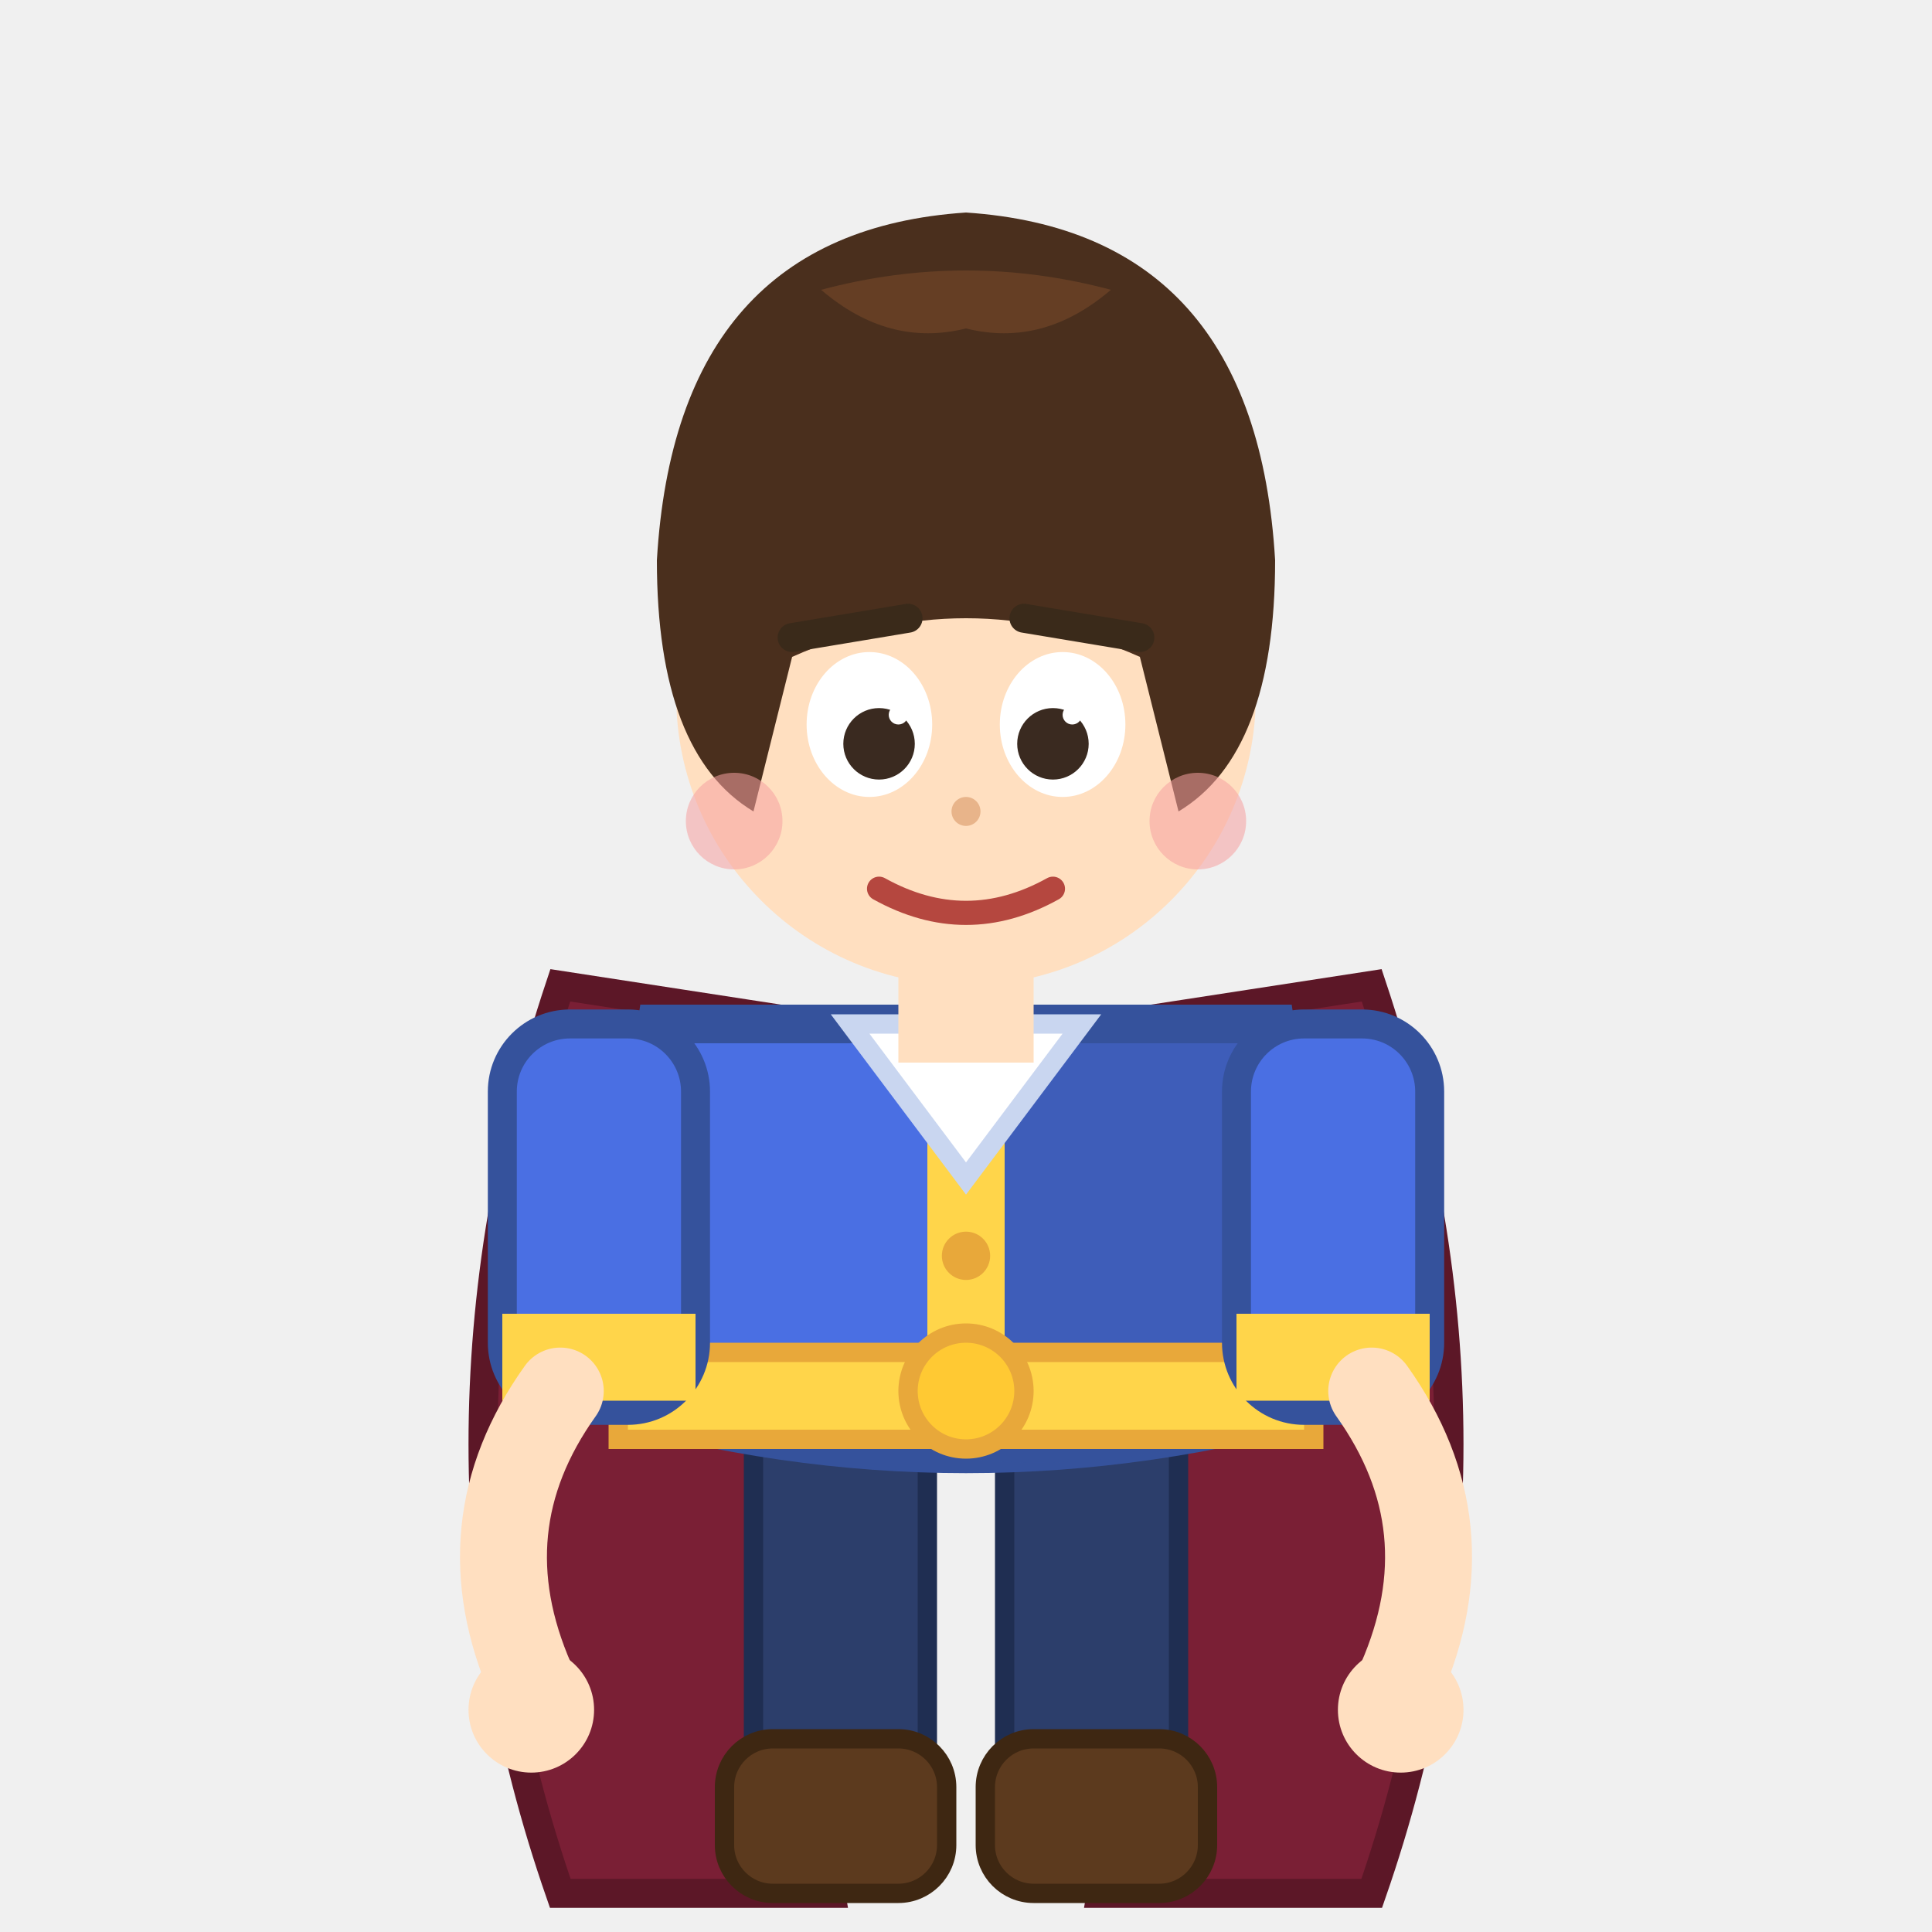
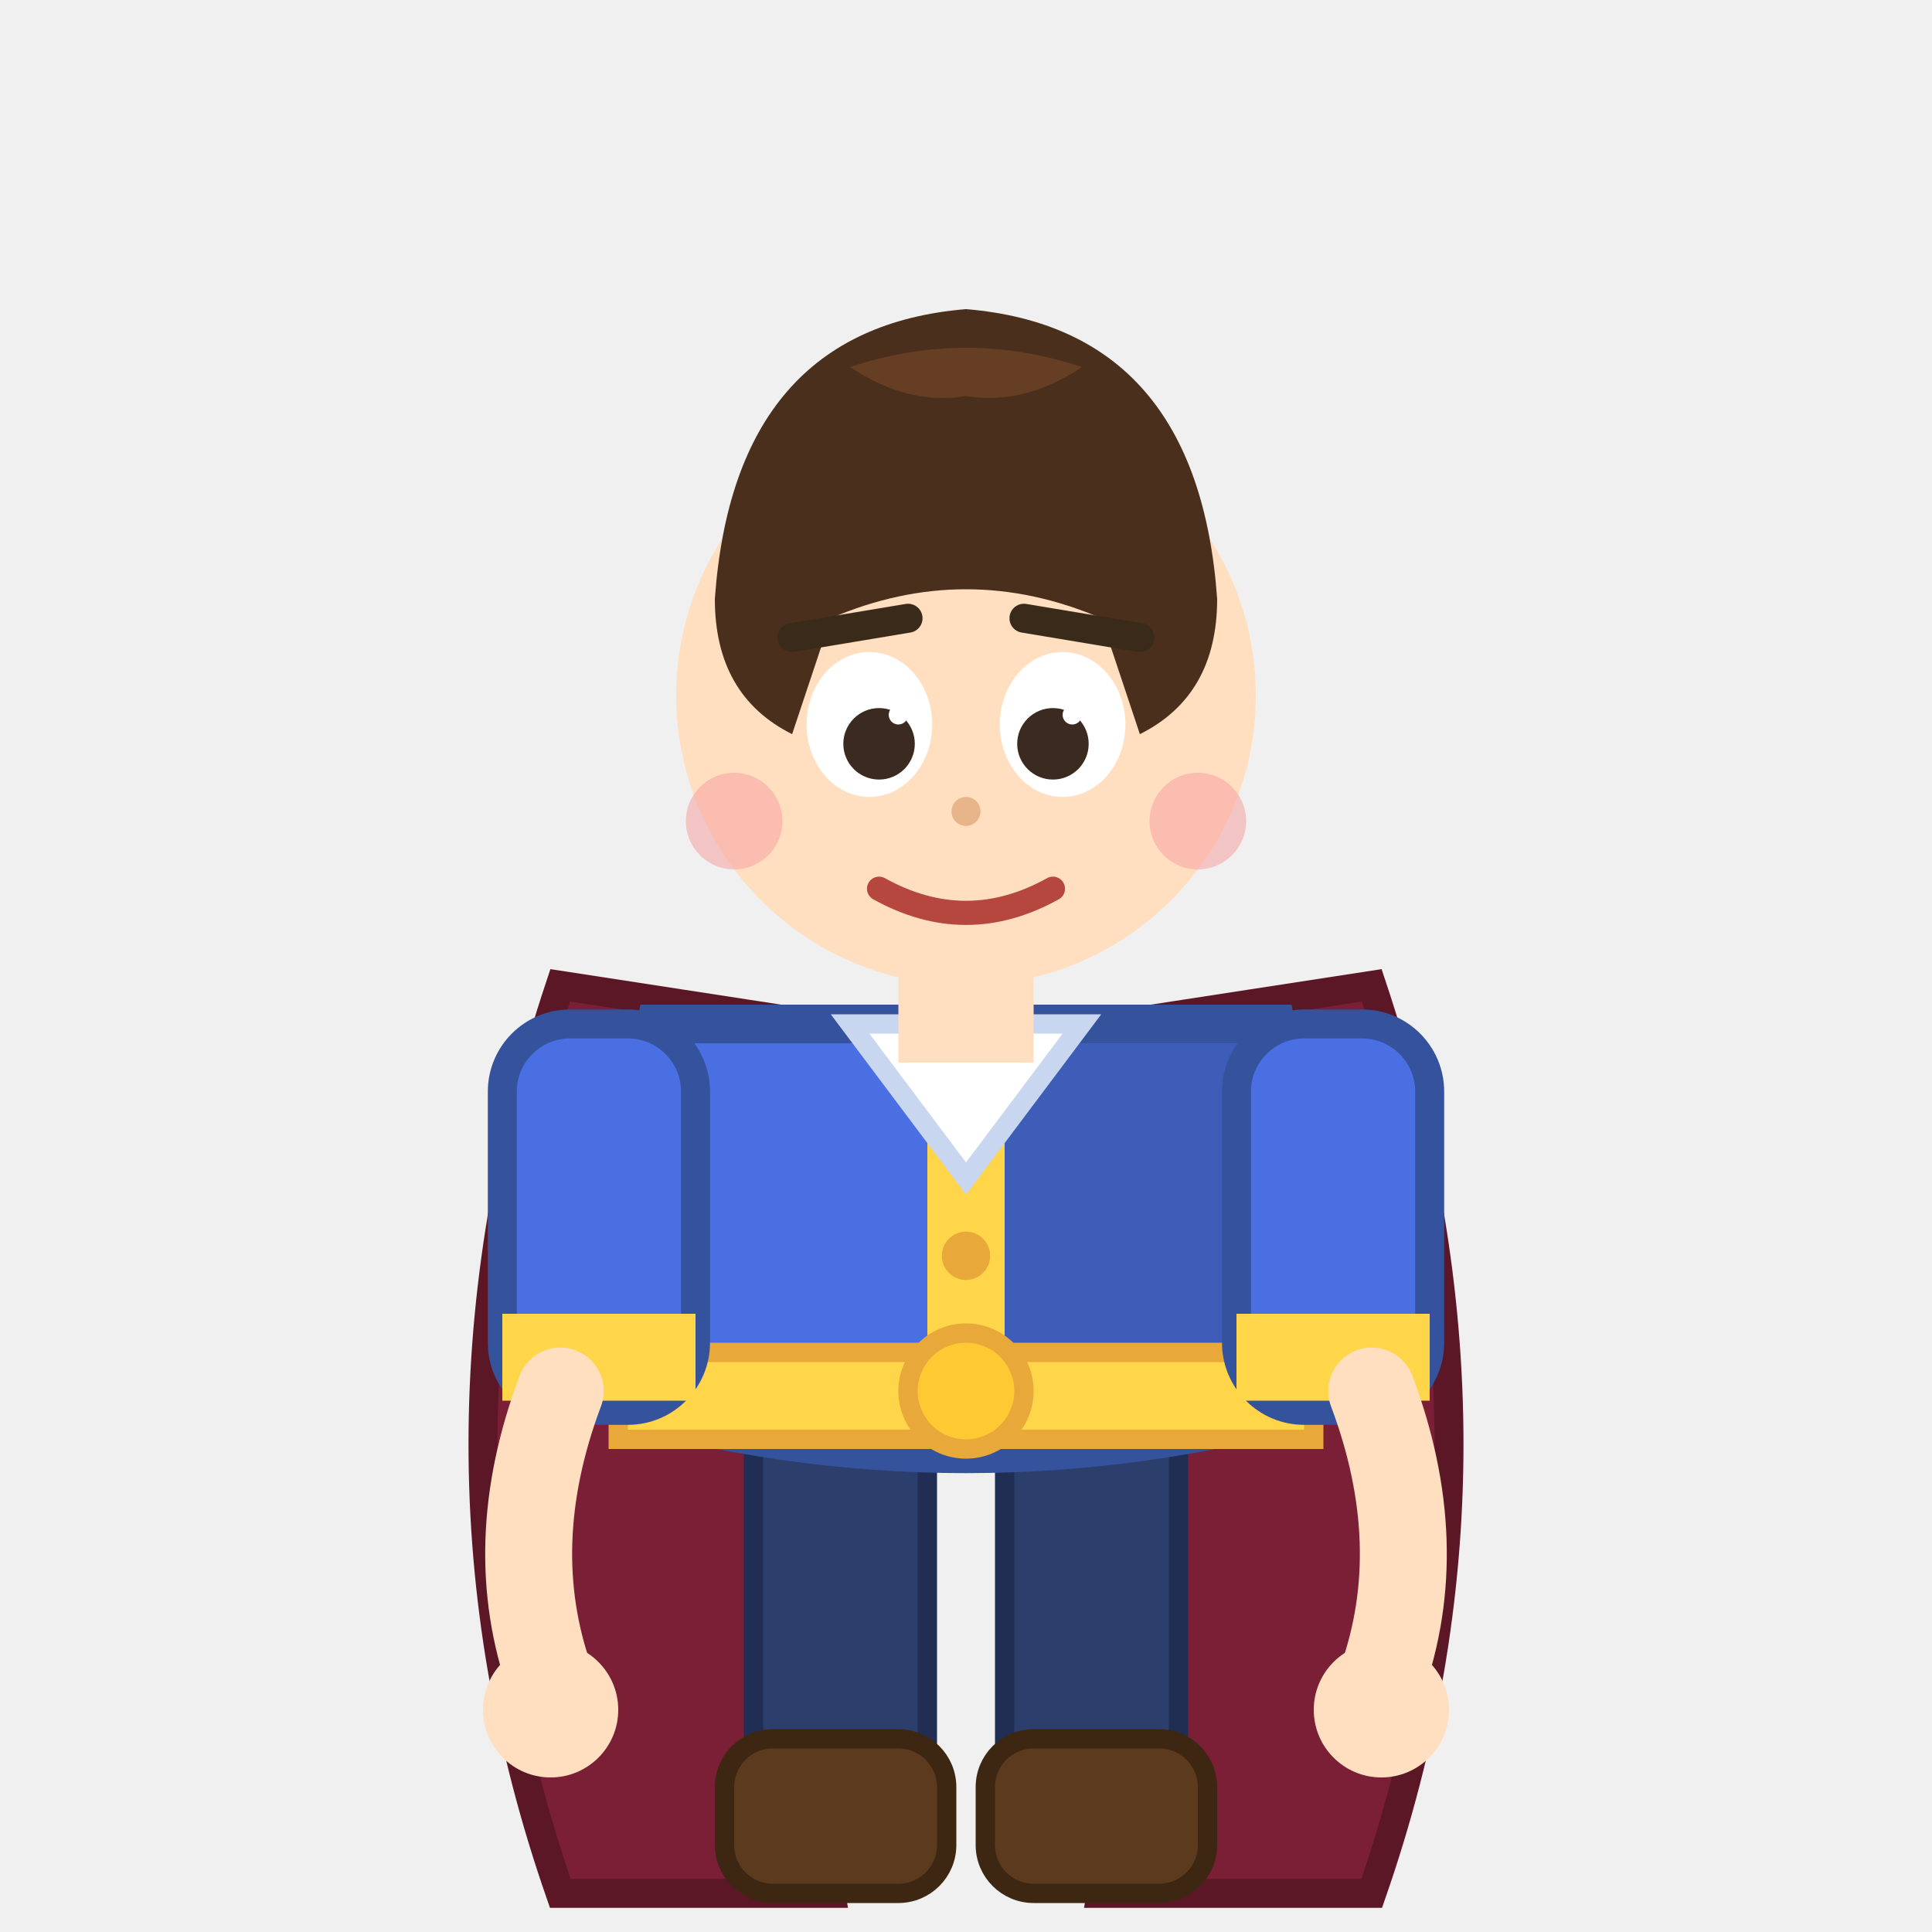
<svg xmlns="http://www.w3.org/2000/svg" viewBox="0 0 200 200">
  <path d="M58 102 Q42 150 58 196 L86 196 Q78 150 84 106 Z" fill="#7A1F35" stroke="#5C1727" stroke-width="3" />
  <path d="M142 102 Q158 150 142 196 L114 196 Q122 150 116 106 Z" fill="#7A1F35" stroke="#5C1727" stroke-width="3" />
  <rect x="78" y="138" width="18" height="48" fill="#2C3E6B" stroke="#1F2E52" stroke-width="2" />
  <rect x="75" y="180" width="23" height="16" rx="5" fill="#5C3A1E" stroke="#3E2712" stroke-width="2" />
  <rect x="104" y="138" width="18" height="48" fill="#2C3E6B" stroke="#1F2E52" stroke-width="2" />
  <rect x="102" y="180" width="23" height="16" rx="5" fill="#5C3A1E" stroke="#3E2712" stroke-width="2" />
  <path d="M68 106 L132 106 L138 145 Q100 156 62 145 Z" fill="#4A6FE3" stroke="#35529C" stroke-width="4" />
  <path d="M100 106 L132 106 L138 145 Q119 153 100 151 Z" fill="#35529C" opacity="0.6" />
  <rect x="96" y="106" width="8" height="44" fill="#FFD54A" />
  <circle cx="100" cy="118" r="2.5" fill="#E8A83A" />
  <circle cx="100" cy="130" r="2.5" fill="#E8A83A" />
  <circle cx="100" cy="142" r="2.5" fill="#E8A83A" />
  <rect x="64" y="140" width="72" height="9" fill="#FFD54A" stroke="#E8A83A" stroke-width="2" />
  <circle cx="100" cy="144" r="6" fill="#FFC933" stroke="#E8A83A" stroke-width="2" />
  <polygon points="88,106 100,122 112,106" fill="#FFFFFF" stroke="#C9D6F0" stroke-width="2" />
  <rect x="52" y="106" width="20" height="40" rx="7" fill="#4A6FE3" stroke="#35529C" stroke-width="3" />
  <rect x="52" y="136" width="20" height="9" fill="#FFD54A" />
  <rect x="128" y="106" width="20" height="40" rx="7" fill="#4A6FE3" stroke="#35529C" stroke-width="3" />
  <rect x="128" y="136" width="20" height="9" fill="#FFD54A" />
-   <path d="M58 144 Q48 158 55 174" stroke="#FFDFC0" stroke-width="9" fill="none" stroke-linecap="round" />
-   <circle cx="55" cy="177" r="6.5" fill="#FFDFC0" />
-   <path d="M142 144 Q152 158 145 174" stroke="#FFDFC0" stroke-width="9" fill="none" stroke-linecap="round" />
-   <circle cx="145" cy="177" r="6.5" fill="#FFDFC0" />
+   <path d="M58 144 Q52 160 57 174" stroke="#FFDFC0" stroke-width="9" fill="none" stroke-linecap="round" />
+   <circle cx="57" cy="177" r="7" fill="#FFDFC0" />
+   <path d="M142 144 Q148 160 143 174" stroke="#FFDFC0" stroke-width="9" fill="none" stroke-linecap="round" />
+   <circle cx="143" cy="177" r="7" fill="#FFDFC0" />
  <rect x="93" y="98" width="14" height="12" fill="#FFDFC0" />
  <circle cx="100" cy="72" r="30" fill="#FFDFC0" />
-   <path d="M68 58 Q70 24 100 22 Q130 24 132 58 Q132 78 122 84 L118 68 Q100 60 82 68 L78 84 Q68 78 68 58 Z" fill="#4A2F1D" />
-   <path d="M85 30 Q100 26 115 30 Q108 36 100 34 Q92 36 85 30 Z" fill="#6B4226" opacity="0.8" />
+   <path d="M74 62 Q76 34 100 32 Q124 34 126 62 Q126 72 118 76 L114 64 Q100 58 86 64 L82 76 Q74 72 74 62 Z" fill="#4A2F1D" />
+   <path d="M88 38 Q100 34 112 38 Q106 42 100 41 Q94 42 88 38 Z" fill="#6B4226" opacity="0.8" />
  <path d="M82 66 L94 64" stroke="#3A2A1A" stroke-width="3" stroke-linecap="round" />
  <path d="M106 64 L118 66" stroke="#3A2A1A" stroke-width="3" stroke-linecap="round" />
  <ellipse cx="90" cy="75" rx="6.5" ry="7.5" fill="#FFFFFF" />
  <ellipse cx="110" cy="75" rx="6.5" ry="7.5" fill="#FFFFFF" />
  <circle cx="91" cy="77" r="3.7" fill="#3A2A20" />
  <circle cx="109" cy="77" r="3.7" fill="#3A2A20" />
  <circle cx="93" cy="74" r="1" fill="#FFFFFF" />
  <circle cx="111" cy="74" r="1" fill="#FFFFFF" />
  <circle cx="76" cy="85" r="5" fill="#F6A0A0" opacity="0.55" />
  <circle cx="124" cy="85" r="5" fill="#F6A0A0" opacity="0.55" />
  <circle cx="100" cy="84" r="1.5" fill="#E8B48A" />
  <path d="M91 92 Q100 97 109 92" stroke="#B5473F" stroke-width="2.5" fill="none" stroke-linecap="round" />
</svg>
